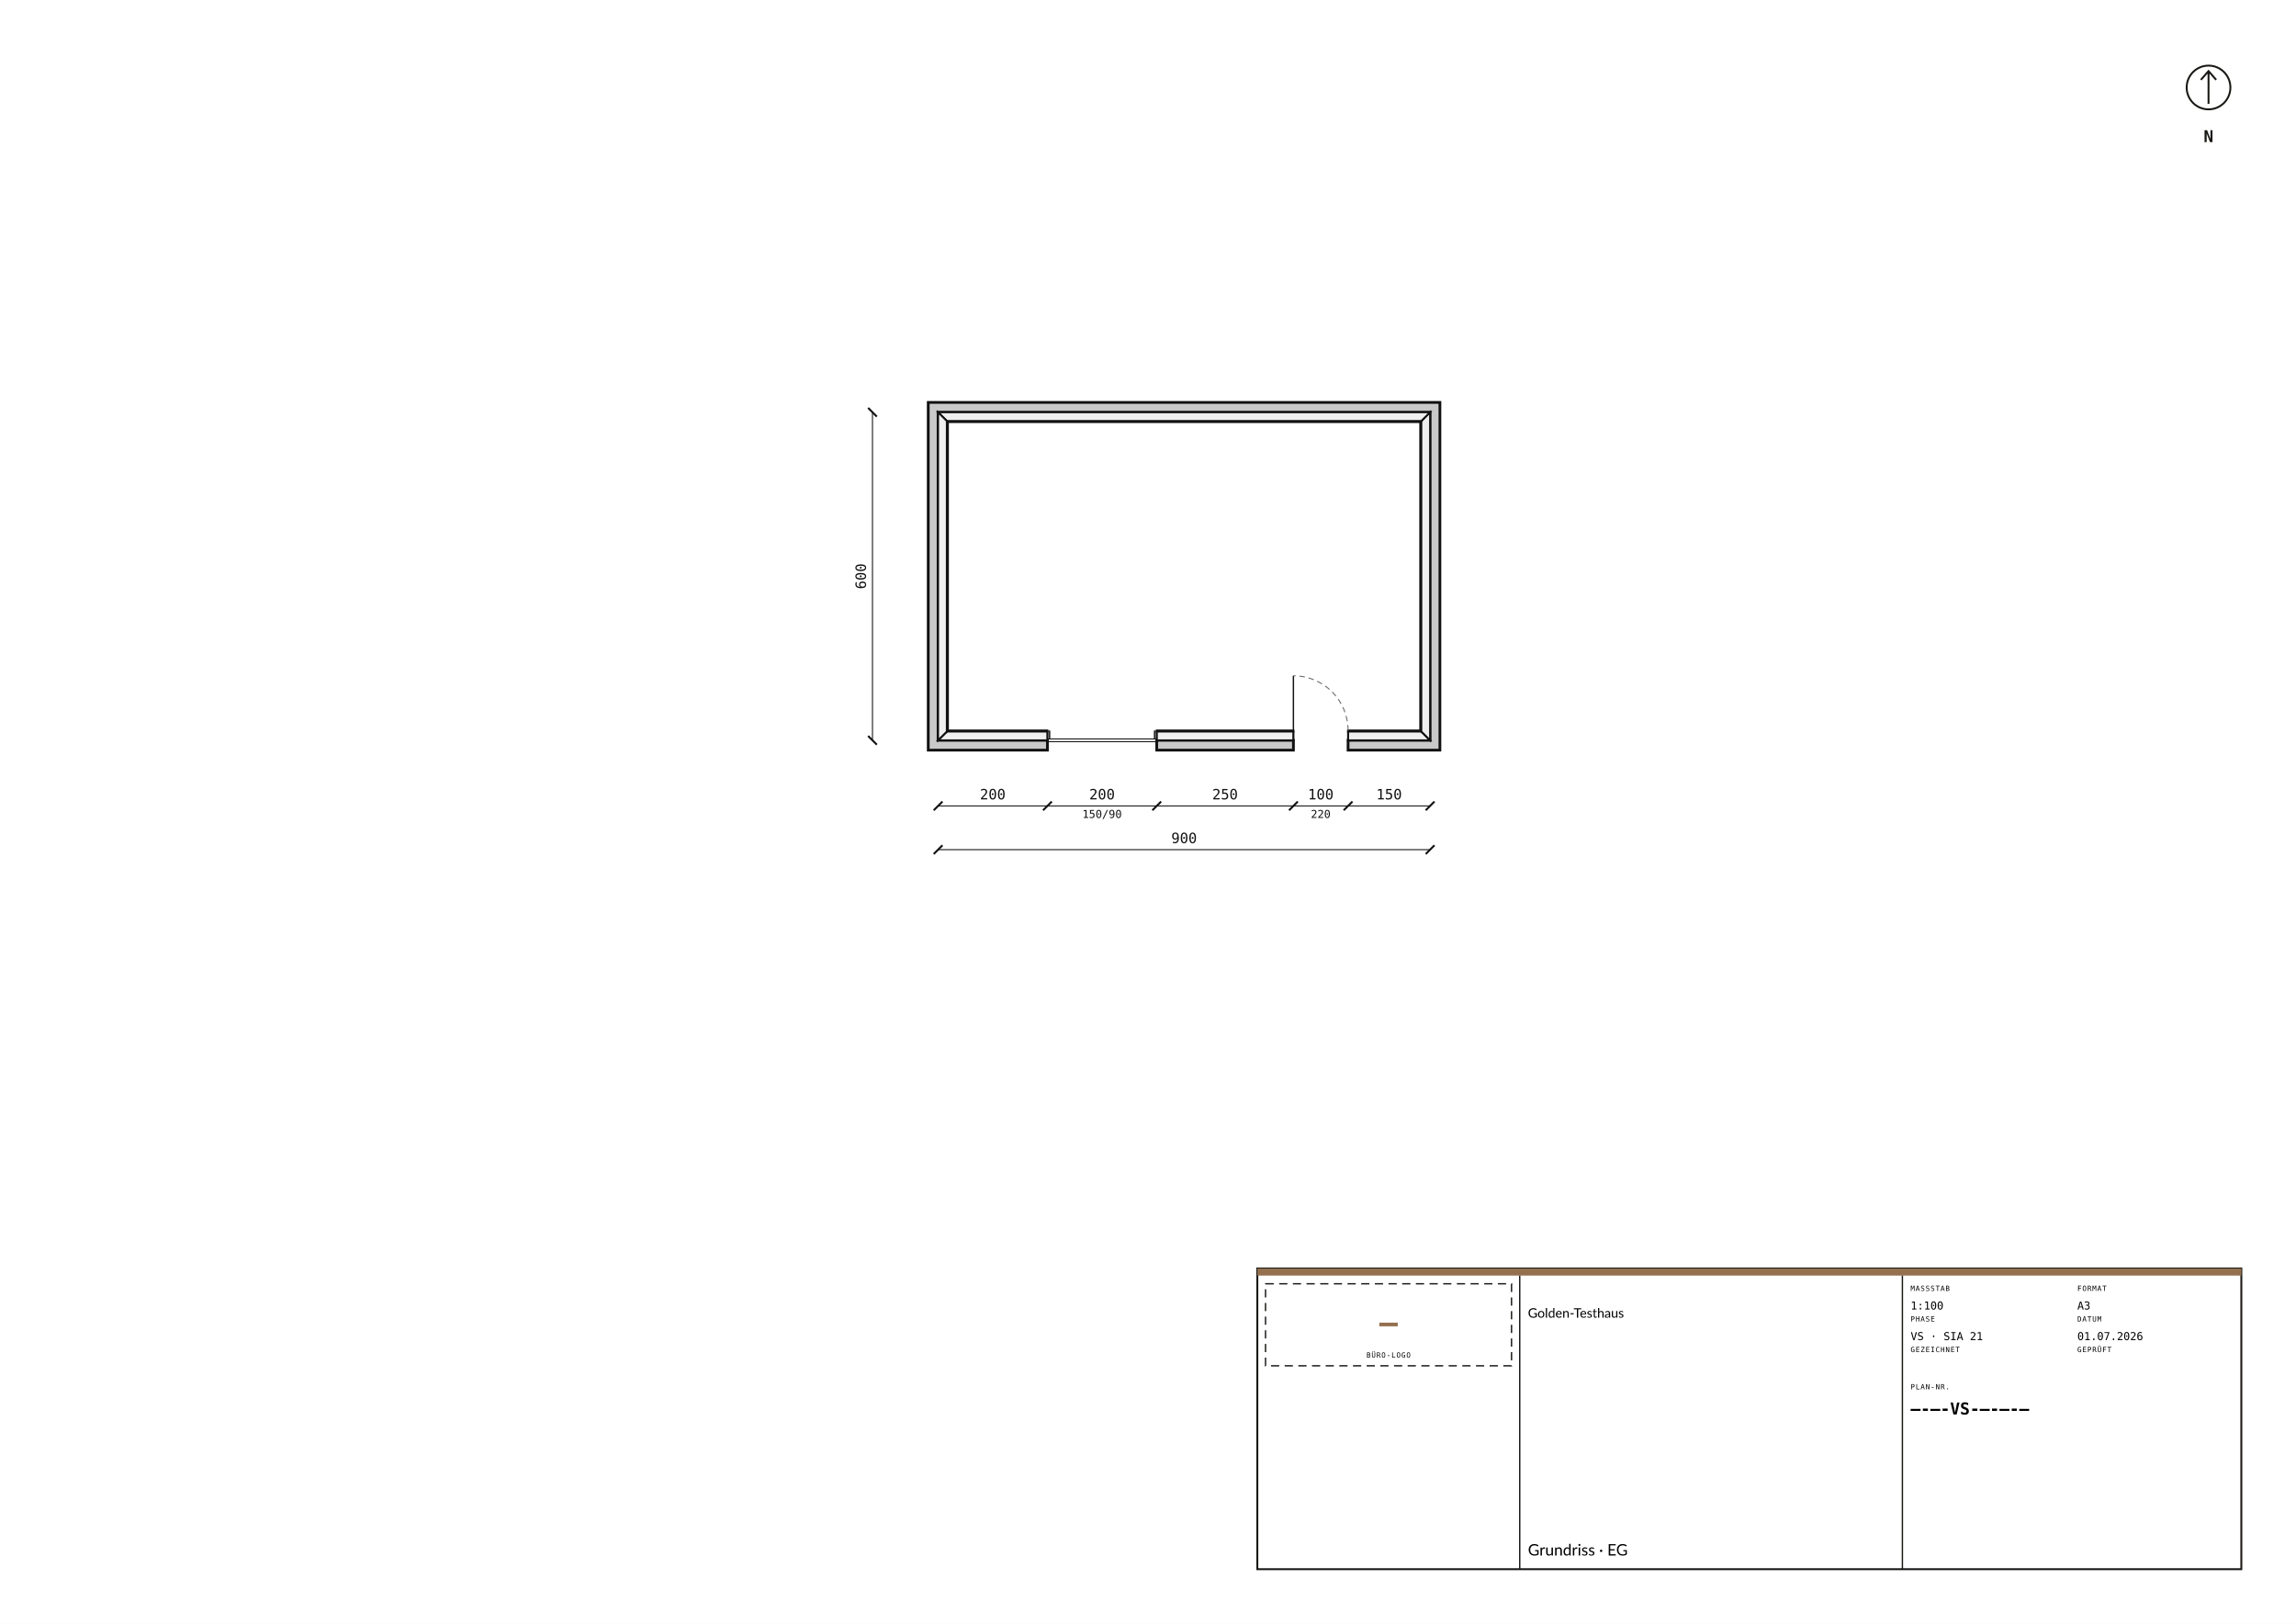
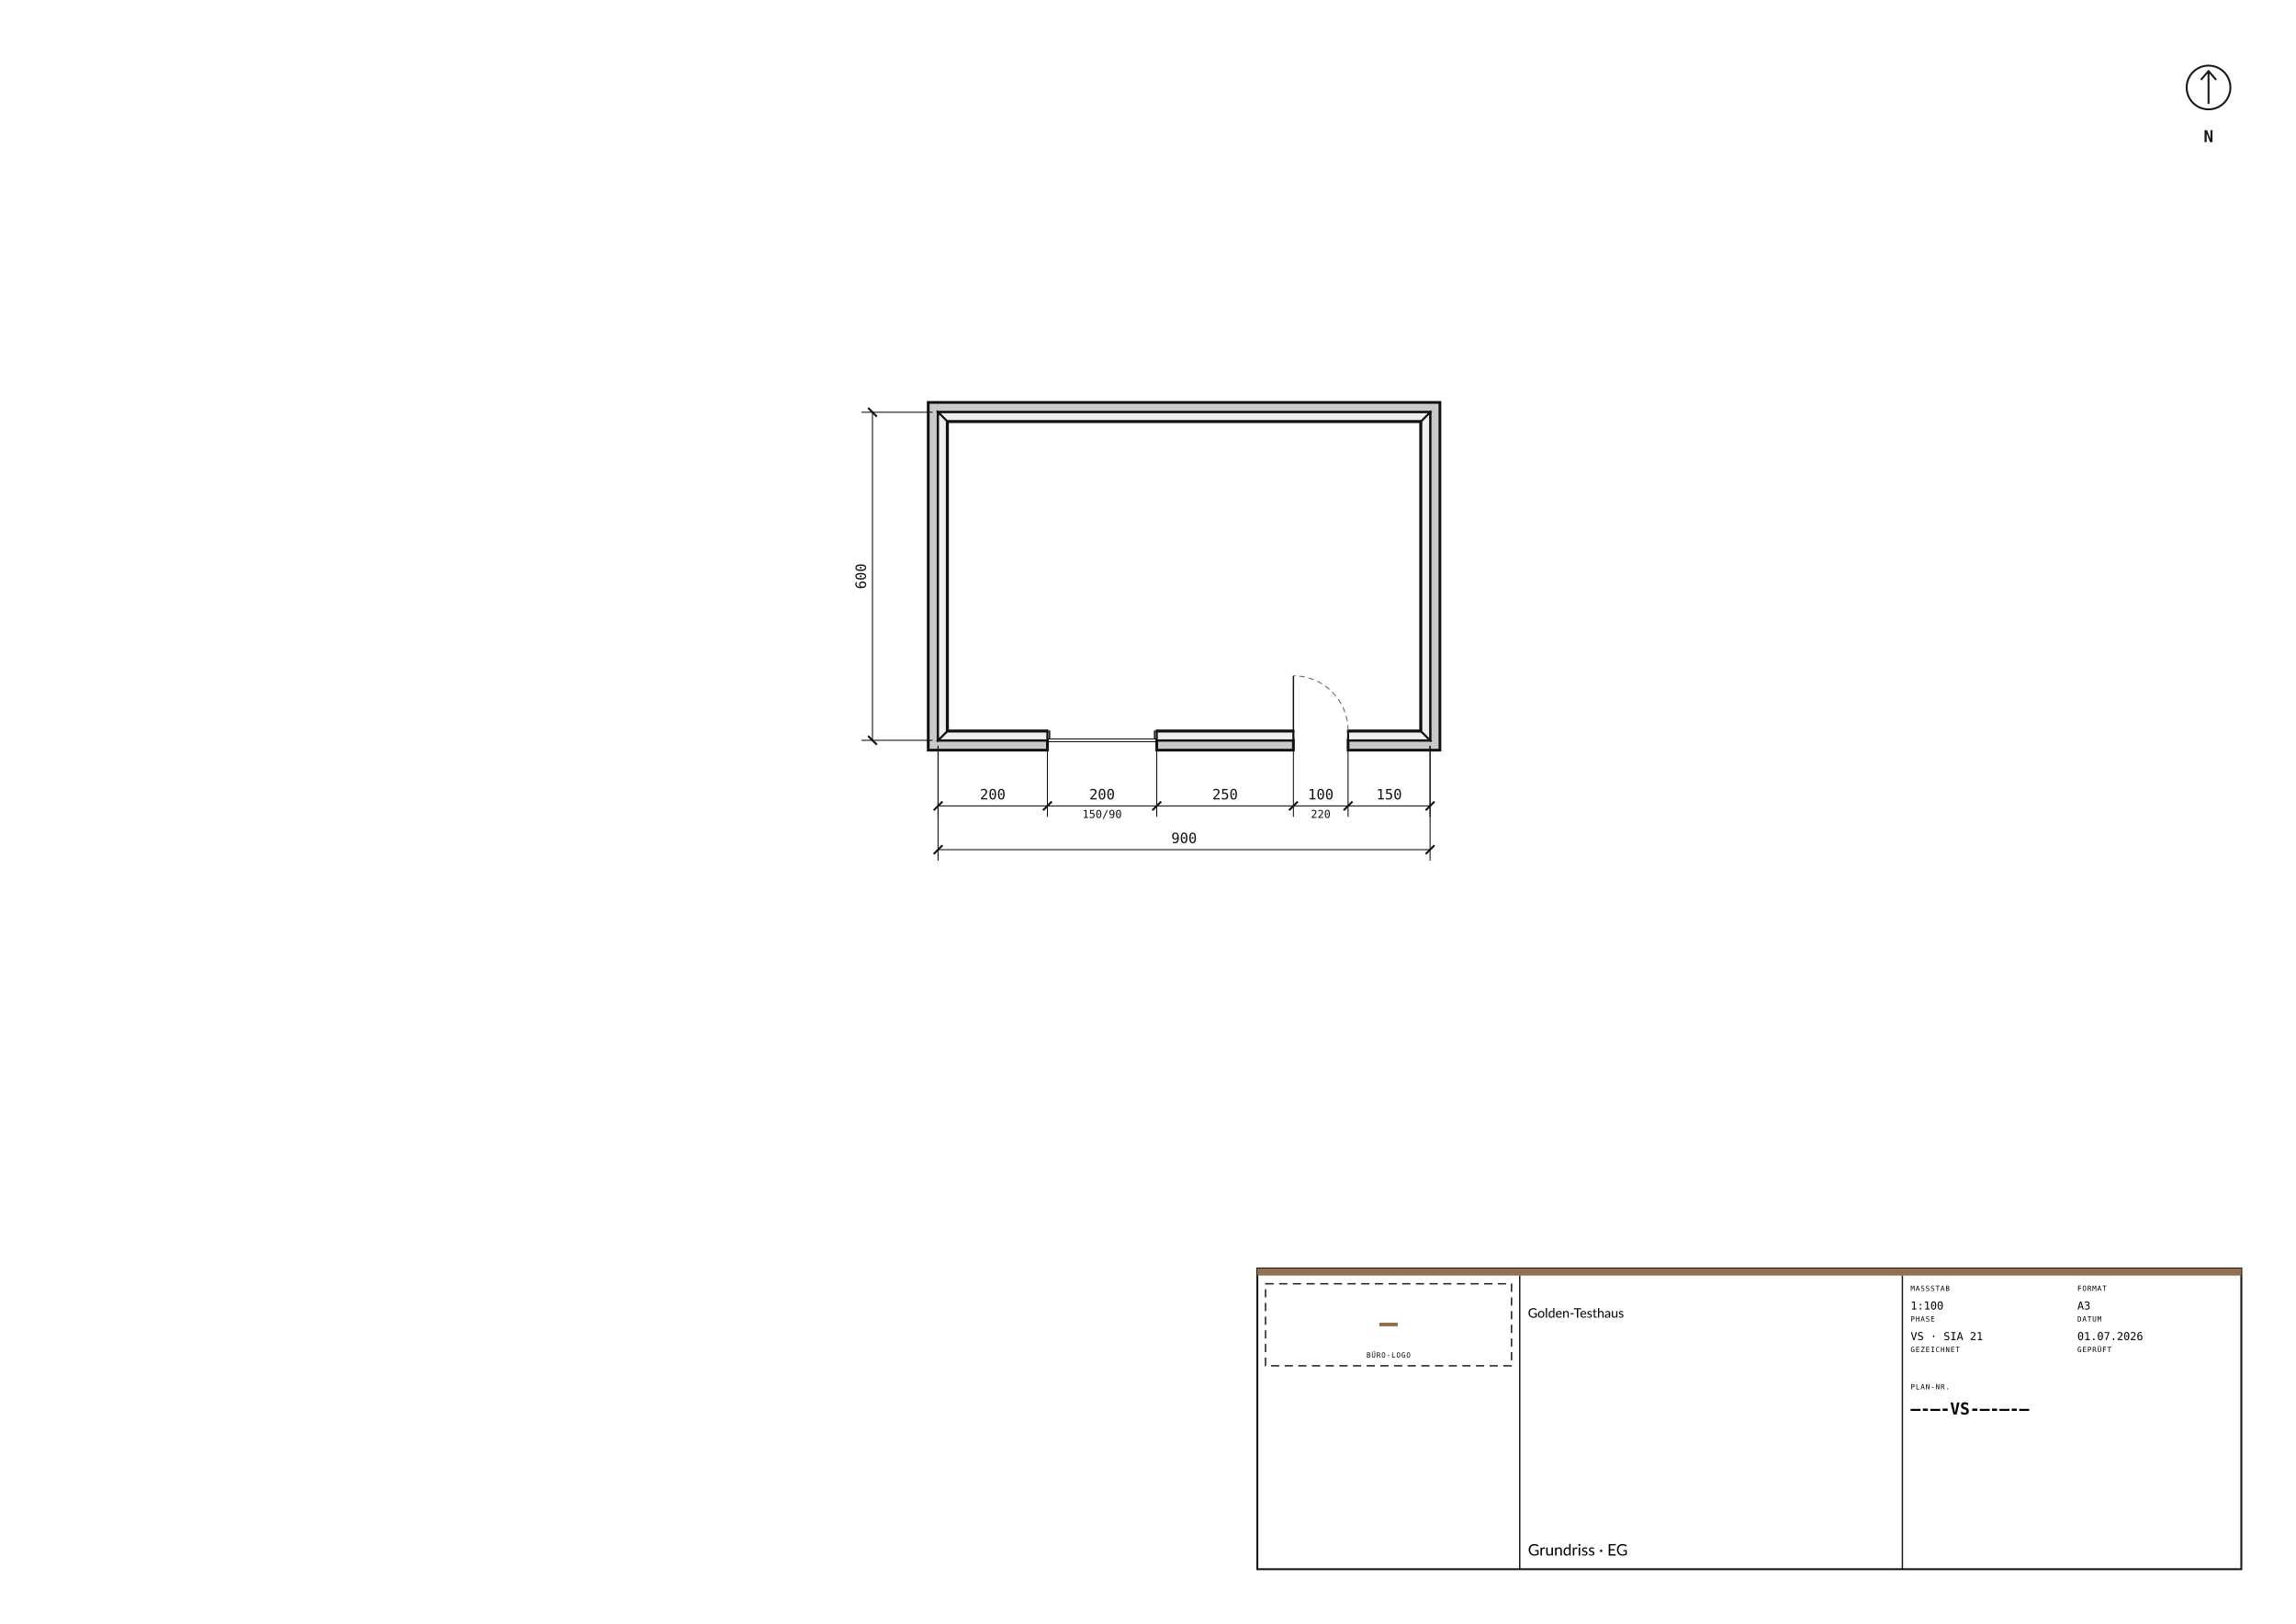
<svg xmlns="http://www.w3.org/2000/svg" width="420mm" height="297mm" viewBox="0 0 420 297" font-family="Helvetica, Arial, sans-serif">
  <rect width="420" height="297" fill="white" />
  <g transform="translate(171.60, 135.40) scale(0.01)">
    <path d="M 2000 0 L 0 0 L 0 -6000 L 9000 -6000 L 9000 0 L 7500 0 L 7500 180 L 9180 180 L 9180 -6180 L -180 -6180 L -180 180 L 2000 180 Z M 6500 0 L 4000 0 L 4000 180 L 6500 180 Z" fill-rule="evenodd" fill="#c9c9c9" stroke="#111" stroke-width="50" />
    <path d="M 8840 -160 L 8820 -180 L 7500 -180 L 7500 -160 Z M 6500 -160 L 6500 -180 L 4000 -180 L 4000 -160 Z M 2000 -160 L 2000 -180 L 180 -180 L 160 -160 Z" fill-rule="evenodd" fill="white" stroke="#111" stroke-width="35" />
    <path d="M 9000 0 L 8840 -160 L 7500 -160 L 7500 0 Z M 6500 0 L 6500 -160 L 4000 -160 L 4000 0 Z M 2000 0 L 2000 -160 L 160 -160 L 0 0 Z" fill-rule="evenodd" fill="#efefef" stroke="#111" stroke-width="35" />
    <path d="M 8820 -180 L 8820 -5820 L 8840 -5840 L 8840 -160 Z" fill-rule="evenodd" fill="white" stroke="#111" stroke-width="35" />
    <path d="M 8840 -160 L 8840 -5840 L 9000 -6000 L 9000 0 Z" fill-rule="evenodd" fill="#efefef" stroke="#111" stroke-width="35" />
    <path d="M 8820 -5820 L 180 -5820 L 160 -5840 L 8840 -5840 Z" fill-rule="evenodd" fill="white" stroke="#111" stroke-width="35" />
    <path d="M 8840 -5840 L 160 -5840 L 0 -6000 L 9000 -6000 Z" fill-rule="evenodd" fill="#efefef" stroke="#111" stroke-width="35" />
    <path d="M 180 -5820 L 180 -180 L 160 -160 L 160 -5840 Z" fill-rule="evenodd" fill="white" stroke="#111" stroke-width="35" />
    <path d="M 160 -5840 L 160 -160 L 0 0 L 0 -6000 Z" fill-rule="evenodd" fill="#efefef" stroke="#111" stroke-width="35" />
    <line x1="2000" y1="-180" x2="2000" y2="180" stroke="#111" stroke-width="25" />
    <line x1="4000" y1="-180" x2="4000" y2="180" stroke="#111" stroke-width="25" />
    <line x1="2000" y1="25" x2="4000" y2="25" stroke="#111" stroke-width="18" />
    <line x1="2000" y1="-25" x2="4000" y2="-25" stroke="#111" stroke-width="18" />
    <line x1="2040" y1="-180" x2="2040" y2="-25" stroke="#111" stroke-width="25" />
    <line x1="3960" y1="-180" x2="3960" y2="-25" stroke="#111" stroke-width="25" />
    <line x1="6500" y1="-180" x2="6500" y2="180" stroke="#111" stroke-width="25" />
    <line x1="7500" y1="-180" x2="7500" y2="180" stroke="#111" stroke-width="25" />
    <line x1="6500" y1="-180" x2="6500" y2="-1180" stroke="#111" stroke-width="25" />
    <path d="M 7500 -180 A 1000 1000 0 0 0 6500 -1180" fill="none" stroke="#666" stroke-width="18" stroke-dasharray="100 70" />
    <g stroke="#111" fill="#111">
      <line x1="0" y1="1200" x2="9000" y2="1200" stroke-width="18" />
+       <line x1="0" y1="100" x2="0" y2="1400" stroke-width="18" />
+       <line x1="2000" y1="100" x2="2000" y2="1400" stroke-width="18" />
+       <line x1="4000" y1="100" x2="4000" y2="1400" stroke-width="18" />
+       <line x1="6500" y1="100" x2="6500" y2="1400" stroke-width="18" />
+       <line x1="7500" y1="100" x2="7500" y2="1400" stroke-width="18" />
+       <line x1="9000" y1="100" x2="9000" y2="1400" stroke-width="18" />
      <line x1="-80" y1="1280" x2="80" y2="1120" stroke-width="36" />
      <line x1="1920" y1="1280" x2="2080" y2="1120" stroke-width="36" />
      <line x1="3920" y1="1280" x2="4080" y2="1120" stroke-width="36" />
      <line x1="6420" y1="1280" x2="6580" y2="1120" stroke-width="36" />
      <line x1="7420" y1="1280" x2="7580" y2="1120" stroke-width="36" />
      <line x1="8920" y1="1280" x2="9080" y2="1120" stroke-width="36" />
      <text x="1000" y="1080" text-anchor="middle" font-size="260" font-family="'IBM Plex Mono', ui-monospace, monospace" stroke="none">200</text>
      <text x="3000" y="1080" text-anchor="middle" font-size="260" font-family="'IBM Plex Mono', ui-monospace, monospace" stroke="none">200</text>
      <text x="3000" y="1420" text-anchor="middle" font-size="200" font-family="'IBM Plex Mono', ui-monospace, monospace" stroke="none">150/90</text>
      <text x="5250" y="1080" text-anchor="middle" font-size="260" font-family="'IBM Plex Mono', ui-monospace, monospace" stroke="none">250</text>
      <text x="7000" y="1080" text-anchor="middle" font-size="260" font-family="'IBM Plex Mono', ui-monospace, monospace" stroke="none">100</text>
      <text x="7000" y="1420" text-anchor="middle" font-size="200" font-family="'IBM Plex Mono', ui-monospace, monospace" stroke="none">220</text>
      <text x="8250" y="1080" text-anchor="middle" font-size="260" font-family="'IBM Plex Mono', ui-monospace, monospace" stroke="none">150</text>
    </g>
    <g stroke="#111" fill="#111">
      <line x1="0" y1="2000" x2="9000" y2="2000" stroke-width="18" />
+       <line x1="0" y1="100" x2="0" y2="2200" stroke-width="18" />
+       <line x1="9000" y1="100" x2="9000" y2="2200" stroke-width="18" />
      <line x1="-80" y1="2080" x2="80" y2="1920" stroke-width="36" />
      <line x1="8920" y1="2080" x2="9080" y2="1920" stroke-width="36" />
      <text x="4500" y="1880" text-anchor="middle" font-size="260" font-family="'IBM Plex Mono', ui-monospace, monospace" stroke="none">900</text>
    </g>
    <g stroke="#111" fill="#111">
      <line x1="-1200" y1="0" x2="-1200" y2="-6000" stroke-width="18" />
+       <line x1="-100" y1="0" x2="-1400" y2="0" stroke-width="18" />
+       <line x1="-100" y1="-6000" x2="-1400" y2="-6000" stroke-width="18" />
      <line x1="-1280" y1="-80" x2="-1120" y2="80" stroke-width="36" />
      <line x1="-1280" y1="-6080" x2="-1120" y2="-5920" stroke-width="36" />
      <text x="-1320" y="-3000" text-anchor="middle" font-size="260" font-family="'IBM Plex Mono', ui-monospace, monospace" stroke="none" transform="rotate(-90 -1320 -3000)">600</text>
    </g>
  </g>
  <g data-teil="nordpfeil" stroke="#1A1815" fill="none" stroke-width="0.35">
    <circle cx="404.00" cy="16.00" r="4" />
    <path d="M 404.00 19.00 L 404.00 13.00 M 402.60 14.60 L 404.00 13.00 L 405.40 14.60" />
    <text x="404.00" y="26.00" text-anchor="middle" font-family="'IBM Plex Mono', ui-monospace, monospace" font-size="3" font-feature-settings="'tnum'" font-weight="bold" stroke="none" fill="#1A1815">N</text>
  </g>
  <g data-teil="plankopf">
    <rect x="230" y="232" width="180" height="55" fill="white" stroke="#1A1815" stroke-width="0.35" />
    <rect x="230" y="232" width="180" height="1.3" fill="#94704F" />
    <line x1="278" y1="233.3" x2="278" y2="287" stroke="#1A1815" stroke-width="0.25" />
    <line x1="348" y1="233.3" x2="348" y2="287" stroke="#1A1815" stroke-width="0.25" />
    <rect x="231.5" y="234.8" width="45" height="15" fill="none" stroke="#1A1815" stroke-width="0.25" stroke-dasharray="1.5 1" />
    <text x="254.00" y="243.80" text-anchor="middle" font-family="'IBM Plex Mono', ui-monospace, monospace" font-size="5.6" font-feature-settings="'tnum'" font-weight="bold" fill="#94704F">—</text>
    <text x="254.00" y="248.30" text-anchor="middle" font-family="'IBM Plex Mono', ui-monospace, monospace" font-size="1.3" font-feature-settings="'tnum'" letter-spacing="0.1em">BÜRO-LOGO</text>
    <text x="279.50" y="241.00" text-anchor="start" font-family="'Lato', Helvetica, Arial, sans-serif" font-size="2.4">Golden-Testhaus</text>
    <text x="279.50" y="284.50" text-anchor="start" font-family="'Lato', Helvetica, Arial, sans-serif" font-size="2.9">Grundriss · EG</text>
    <text x="349.50" y="236.10" text-anchor="start" font-family="'IBM Plex Mono', ui-monospace, monospace" font-size="1.3" font-feature-settings="'tnum'" letter-spacing="0.1em">MASSSTAB</text>
    <text x="349.50" y="239.50" text-anchor="start" font-family="'IBM Plex Mono', ui-monospace, monospace" font-size="2" font-feature-settings="'tnum'">1:100</text>
    <text x="380.00" y="236.10" text-anchor="start" font-family="'IBM Plex Mono', ui-monospace, monospace" font-size="1.3" font-feature-settings="'tnum'" letter-spacing="0.1em">FORMAT</text>
    <text x="380.00" y="239.50" text-anchor="start" font-family="'IBM Plex Mono', ui-monospace, monospace" font-size="2" font-feature-settings="'tnum'">A3</text>
    <text x="349.50" y="241.70" text-anchor="start" font-family="'IBM Plex Mono', ui-monospace, monospace" font-size="1.3" font-feature-settings="'tnum'" letter-spacing="0.1em">PHASE</text>
    <text x="349.50" y="245.10" text-anchor="start" font-family="'IBM Plex Mono', ui-monospace, monospace" font-size="2" font-feature-settings="'tnum'">VS · SIA 21</text>
    <text x="380.00" y="241.70" text-anchor="start" font-family="'IBM Plex Mono', ui-monospace, monospace" font-size="1.3" font-feature-settings="'tnum'" letter-spacing="0.1em">DATUM</text>
    <text x="380.00" y="245.10" text-anchor="start" font-family="'IBM Plex Mono', ui-monospace, monospace" font-size="2" font-feature-settings="'tnum'">01.07.2026</text>
    <text x="349.50" y="247.30" text-anchor="start" font-family="'IBM Plex Mono', ui-monospace, monospace" font-size="1.3" font-feature-settings="'tnum'" letter-spacing="0.1em">GEZEICHNET</text>
    <text x="380.00" y="247.30" text-anchor="start" font-family="'IBM Plex Mono', ui-monospace, monospace" font-size="1.3" font-feature-settings="'tnum'" letter-spacing="0.1em">GEPRÜFT</text>
    <text x="349.50" y="254.10" text-anchor="start" font-family="'IBM Plex Mono', ui-monospace, monospace" font-size="1.3" font-feature-settings="'tnum'" letter-spacing="0.1em">PLAN-NR.</text>
    <text x="349.50" y="258.70" text-anchor="start" font-family="'IBM Plex Mono', ui-monospace, monospace" font-size="3" font-feature-settings="'tnum'" font-weight="bold">—-—-VS-—-—-—</text>
  </g>
</svg>
